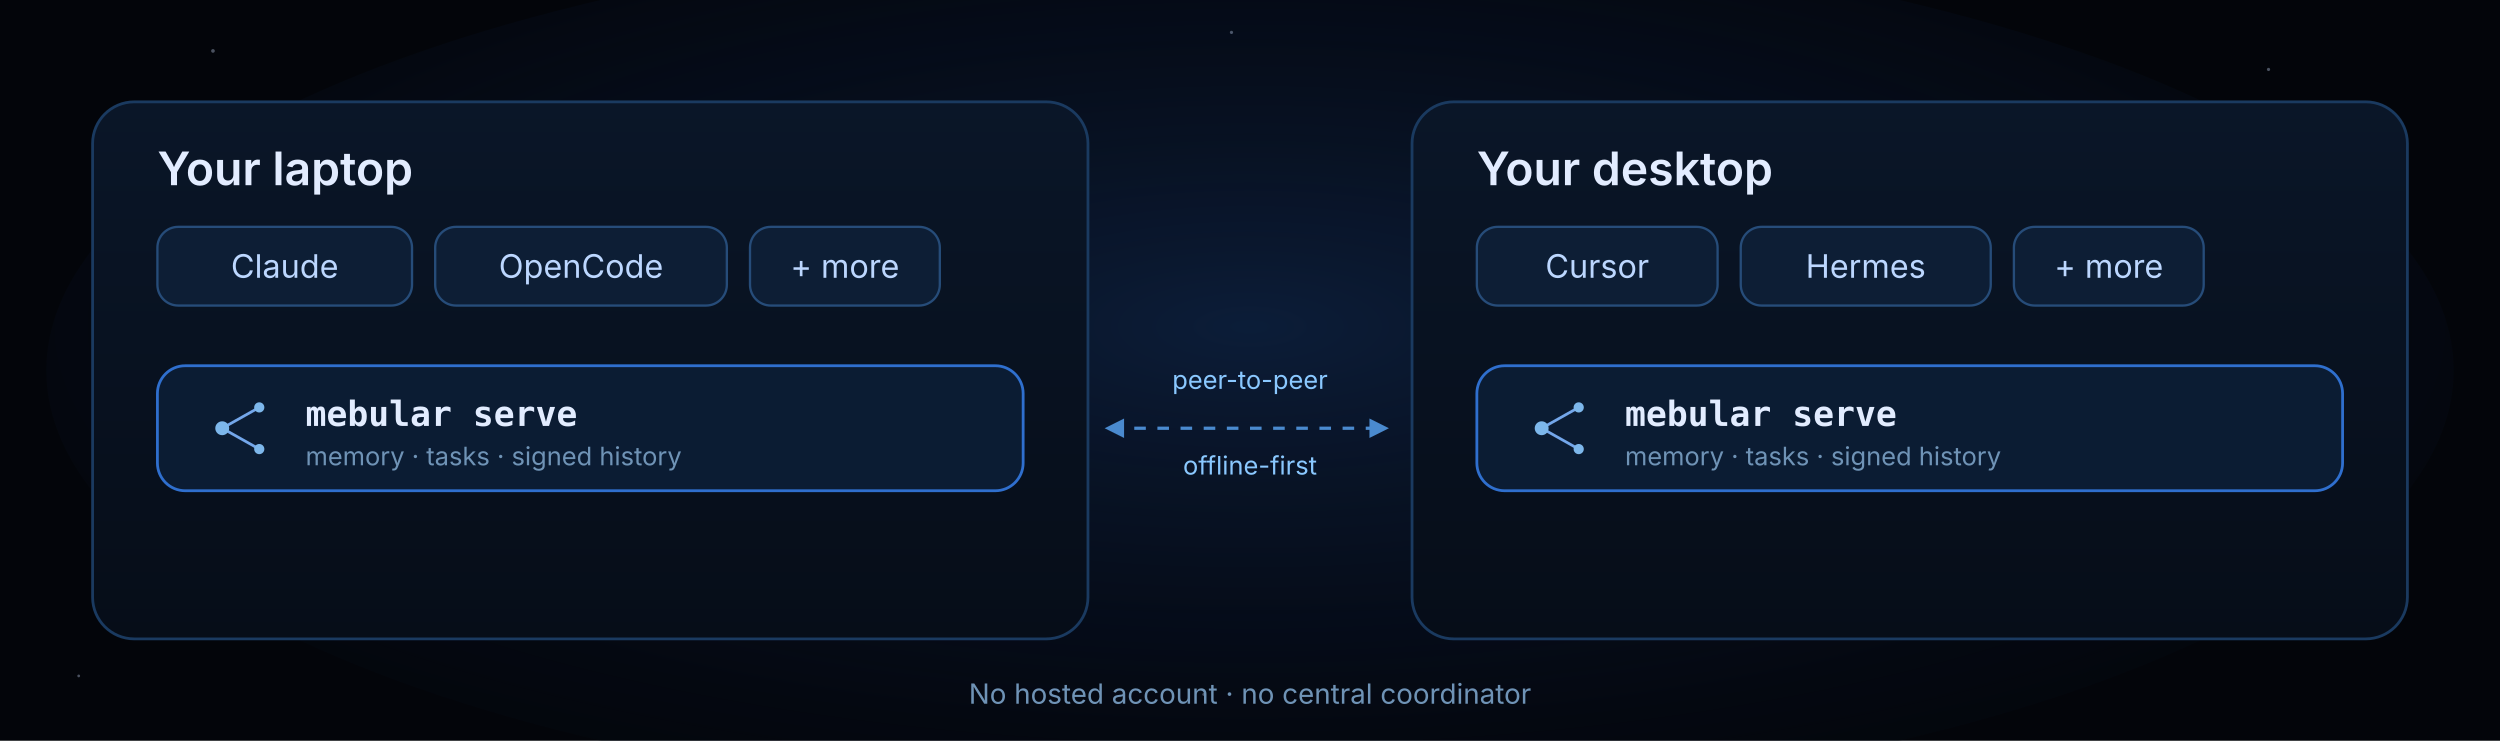
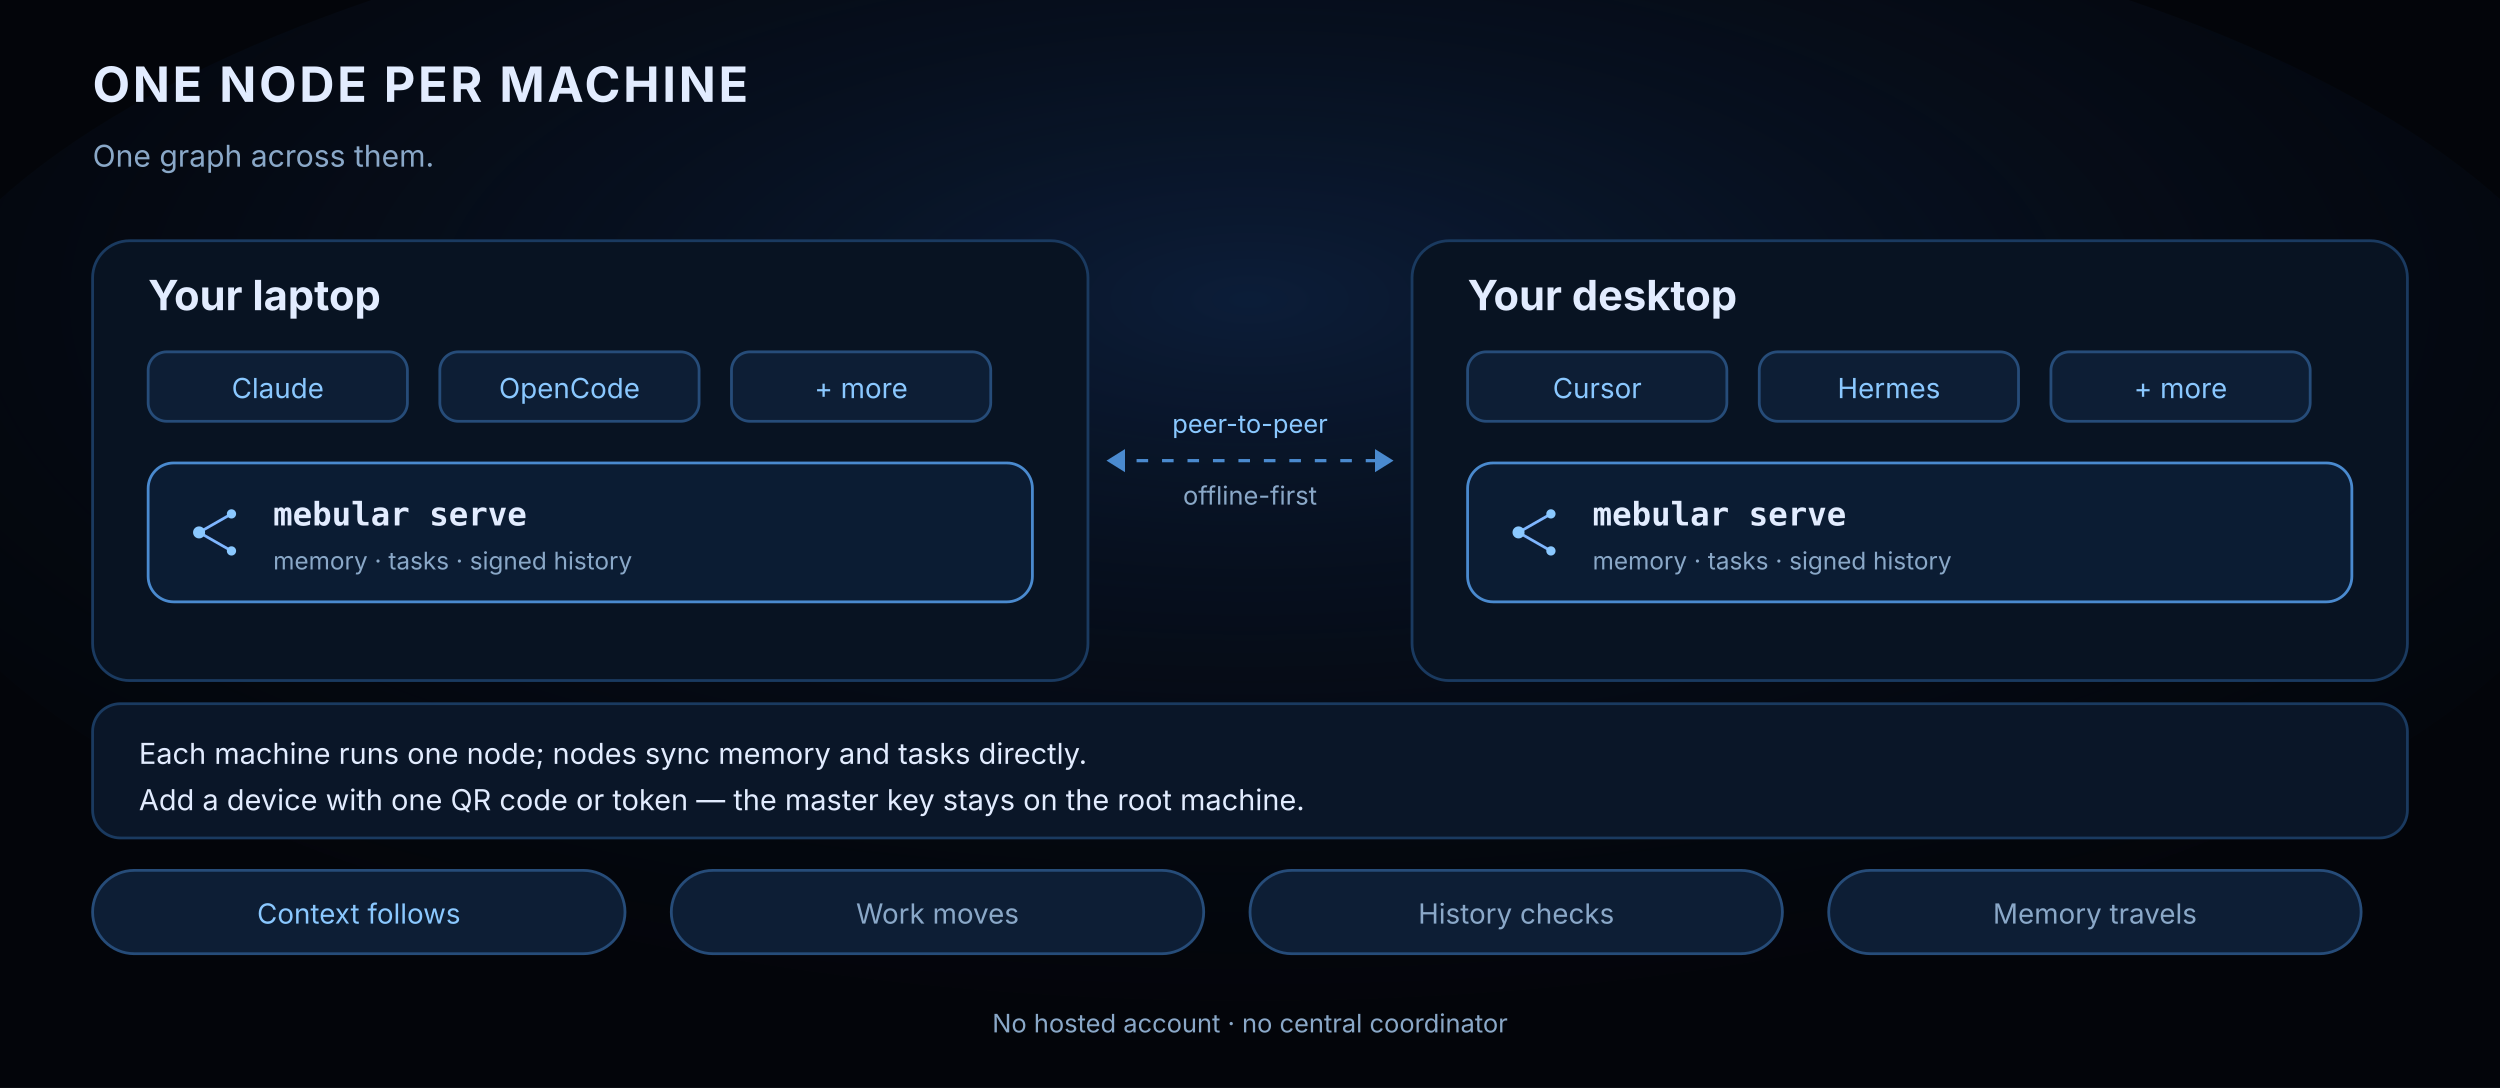
- <svg xmlns="http://www.w3.org/2000/svg" viewBox="0 0 1080 320" width="1080" height="320" role="img" aria-label="Two machines, each running a Mebular node, syncing one graph peer-to-peer for the AI assistants connected to them">
+ <svg xmlns="http://www.w3.org/2000/svg" width="1080" height="470" viewBox="0 0 1080 470" role="img" aria-label="ONE NODE PER MACHINE">
  <defs>
-     <radialGradient id="glow" cx="50%" cy="45%" r="70%">
+     <radialGradient id="glow" cx="50%" cy="38%" r="72%">
      <stop offset="0%" stop-color="#0d2140" stop-opacity="0.85" />
-       <stop offset="55%" stop-color="#071022" stop-opacity="0.5" />
      <stop offset="100%" stop-color="#03050a" stop-opacity="0" />
    </radialGradient>
-     <linearGradient id="card" x1="0%" y1="0%" x2="0%" y2="100%">
-       <stop offset="0%" stop-color="#0a1628" />
-       <stop offset="100%" stop-color="#060d18" />
-     </linearGradient>
-     <marker id="arrow" markerWidth="8" markerHeight="8" refX="6" refY="3" orient="auto">
-       <path d="M0,0 L6,3 L0,6 z" fill="#4a8acf" />
-     </marker>
-     <marker id="arrowStart" markerWidth="8" markerHeight="8" refX="2" refY="3" orient="auto">
-       <path d="M6,0 L0,3 L6,6 z" fill="#4a8acf" />
-     </marker>
-     <style>
-       .h{font-family:'SF Pro Display','Segoe UI',ui-sans-serif,system-ui,sans-serif;font-size:20px;font-weight:600;fill:#e2ecff}
-       .chip{font-family:'SF Pro Text','Segoe UI',ui-sans-serif,system-ui,sans-serif;font-size:14px;fill:#bcd7ff}
-       .node{font-family:'SF Mono','Cascadia Code','Source Code Pro',Consolas,monospace;font-size:15px;font-weight:600;fill:#e2ecff}
-       .sub{font-family:'SF Pro Text','Segoe UI',ui-sans-serif,system-ui,sans-serif;font-size:11px;fill:#6f93b6}
-       .sync{font-family:'SF Pro Text','Segoe UI',ui-sans-serif,system-ui,sans-serif;font-size:11px;fill:#8ac8ff}
-       .foot{font-family:'SF Pro Text','Segoe UI',ui-sans-serif,system-ui,sans-serif;font-size:12px;fill:#6f93b6}
-     </style>
  </defs>
-   <rect width="1080" height="320" fill="#03050a" />
-   <ellipse cx="540" cy="160" rx="520" ry="190" fill="url(#glow)" />
-   <g fill="#cfe0ff" opacity="0.35">
-     <circle cx="92" cy="22" r="0.8" />
-     <circle cx="980" cy="30" r="0.7" />
-     <circle cx="1012" cy="270" r="0.9" />
-     <circle cx="34" cy="292" r="0.6" />
-     <circle cx="532" cy="14" r="0.7" />
-     <circle cx="520" cy="300" r="0.6" />
-   </g>
-   <rect x="40" y="44" width="430" height="232" rx="18" fill="url(#card)" stroke="#1a3a60" stroke-width="1.2" />
-   <rect x="610" y="44" width="430" height="232" rx="18" fill="url(#card)" stroke="#1a3a60" stroke-width="1.2" />
-   <text class="h" x="68" y="80">Your laptop</text>
-   <text class="h" x="638" y="80">Your desktop</text>
-   <rect x="68" y="98" width="110" height="34" rx="9" fill="#0d1e35" stroke="#264c79" />
-   <text class="chip" x="123" y="120" text-anchor="middle">Claude</text>
-   <rect x="188" y="98" width="126" height="34" rx="9" fill="#0d1e35" stroke="#264c79" />
-   <text class="chip" x="251" y="120" text-anchor="middle">OpenCode</text>
-   <rect x="324" y="98" width="82" height="34" rx="9" fill="#0d1e35" stroke="#264c79" />
-   <text class="chip" x="365" y="120" text-anchor="middle">+ more</text>
-   <rect x="638" y="98" width="104" height="34" rx="9" fill="#0d1e35" stroke="#264c79" />
-   <text class="chip" x="690" y="120" text-anchor="middle">Cursor</text>
-   <rect x="752" y="98" width="108" height="34" rx="9" fill="#0d1e35" stroke="#264c79" />
-   <text class="chip" x="806" y="120" text-anchor="middle">Hermes</text>
-   <rect x="870" y="98" width="82" height="34" rx="9" fill="#0d1e35" stroke="#264c79" />
-   <text class="chip" x="911" y="120" text-anchor="middle">+ more</text>
-   <rect x="68" y="158" width="374" height="54" rx="12" fill="#0b1c33" stroke="#2f6fce" stroke-width="1.2" />
-   <g stroke="#7fb6ff" stroke-width="1.2" fill="none" opacity="0.9">
-     <path d="M96 185 L112 176 M96 185 L112 194" />
-     <circle cx="96" cy="185" r="3" fill="#8ac8ff" stroke="none" />
-     <circle cx="112" cy="176" r="2.2" fill="#8ac8ff" stroke="none" />
-     <circle cx="112" cy="194" r="2.2" fill="#8ac8ff" stroke="none" />
-   </g>
-   <text class="node" x="132" y="184">mebular serve</text>
-   <text class="sub" x="132" y="201">memory · tasks · signed history</text>
-   <rect x="638" y="158" width="374" height="54" rx="12" fill="#0b1c33" stroke="#2f6fce" stroke-width="1.2" />
-   <g stroke="#7fb6ff" stroke-width="1.2" fill="none" opacity="0.9">
-     <path d="M666 185 L682 176 M666 185 L682 194" />
-     <circle cx="666" cy="185" r="3" fill="#8ac8ff" stroke="none" />
-     <circle cx="682" cy="176" r="2.2" fill="#8ac8ff" stroke="none" />
-     <circle cx="682" cy="194" r="2.2" fill="#8ac8ff" stroke="none" />
-   </g>
-   <text class="node" x="702" y="184">mebular serve</text>
-   <text class="sub" x="702" y="201">memory · tasks · signed history</text>
-   <line x1="480" y1="185" x2="600" y2="185" stroke="#4a8acf" stroke-width="1.4" stroke-dasharray="5 5" marker-start="url(#arrowStart)" marker-end="url(#arrow)" />
-   <text class="sync" x="540" y="168" text-anchor="middle">peer-to-peer</text>
-   <text class="sync" x="540" y="205" text-anchor="middle">offline-first</text>
-   <text class="foot" x="540" y="304" text-anchor="middle">No hosted account · no central coordinator</text>
+   <rect width="1080" height="470" fill="#03050a" />
+   <ellipse cx="540" cy="188" rx="594" ry="244.4" fill="url(#glow)" />
+   <text x="40" y="44" font-family="'SF Pro Display','Segoe UI',ui-sans-serif,system-ui,sans-serif" font-size="21" fill="#e2ecff" font-weight="700" letter-spacing="1.2">ONE NODE PER MACHINE</text>
+   <text x="40" y="72" font-family="'SF Pro Text','Segoe UI',ui-sans-serif,system-ui,sans-serif" font-size="13" fill="#8aa8c8">One graph across them.</text>
+   <rect x="40" y="104" width="430" height="190" rx="16" fill="#081322" stroke="#1a3a60" stroke-width="1.2" />
+   <text x="64" y="134" font-family="'SF Pro Text','Segoe UI',ui-sans-serif,system-ui,sans-serif" font-size="18" fill="#e2ecff" font-weight="700">Your laptop</text>
+   <rect x="64" y="152" width="112" height="30" rx="8" fill="#0d1e35" stroke="#264c79" stroke-width="1.2" />
+   <text x="120" y="172" font-family="'SF Pro Text','Segoe UI',ui-sans-serif,system-ui,sans-serif" font-size="12" fill="#8ac8ff" text-anchor="middle">Claude</text>
+   <rect x="190" y="152" width="112" height="30" rx="8" fill="#0d1e35" stroke="#264c79" stroke-width="1.2" />
+   <text x="246" y="172" font-family="'SF Pro Text','Segoe UI',ui-sans-serif,system-ui,sans-serif" font-size="12" fill="#8ac8ff" text-anchor="middle">OpenCode</text>
+   <rect x="316" y="152" width="112" height="30" rx="8" fill="#0d1e35" stroke="#264c79" stroke-width="1.2" />
+   <text x="372" y="172" font-family="'SF Pro Text','Segoe UI',ui-sans-serif,system-ui,sans-serif" font-size="12" fill="#8ac8ff" text-anchor="middle">+ more</text>
+   <rect x="64" y="200" width="382" height="60" rx="11" fill="#0b1c33" stroke="#4a8acf" stroke-width="1.2" />
+   <path d="M86,230 L100,222 M86,230 L100,238" stroke="#7fb6ff" stroke-width="1.2" fill="none" />
+   <circle cx="86" cy="230" r="2.6" fill="#8ac8ff" />
+   <circle cx="100" cy="222" r="2" fill="#8ac8ff" />
+   <circle cx="100" cy="238" r="2" fill="#8ac8ff" />
+   <text x="118" y="227" font-family="'SF Mono','Cascadia Code','Source Code Pro',Consolas,monospace" font-size="14" fill="#e2ecff" font-weight="700">mebular serve</text>
+   <text x="118" y="246" font-family="'SF Pro Text','Segoe UI',ui-sans-serif,system-ui,sans-serif" font-size="10.5" fill="#8aa8c8">memory · tasks · signed history</text>
+   <rect x="610" y="104" width="430" height="190" rx="16" fill="#081322" stroke="#1a3a60" stroke-width="1.2" />
+   <text x="634" y="134" font-family="'SF Pro Text','Segoe UI',ui-sans-serif,system-ui,sans-serif" font-size="18" fill="#e2ecff" font-weight="700">Your desktop</text>
+   <rect x="634" y="152" width="112" height="30" rx="8" fill="#0d1e35" stroke="#264c79" stroke-width="1.2" />
+   <text x="690" y="172" font-family="'SF Pro Text','Segoe UI',ui-sans-serif,system-ui,sans-serif" font-size="12" fill="#8ac8ff" text-anchor="middle">Cursor</text>
+   <rect x="760" y="152" width="112" height="30" rx="8" fill="#0d1e35" stroke="#264c79" stroke-width="1.2" />
+   <text x="816" y="172" font-family="'SF Pro Text','Segoe UI',ui-sans-serif,system-ui,sans-serif" font-size="12" fill="#8ac8ff" text-anchor="middle">Hermes</text>
+   <rect x="886" y="152" width="112" height="30" rx="8" fill="#0d1e35" stroke="#264c79" stroke-width="1.2" />
+   <text x="942" y="172" font-family="'SF Pro Text','Segoe UI',ui-sans-serif,system-ui,sans-serif" font-size="12" fill="#8ac8ff" text-anchor="middle">+ more</text>
+   <rect x="634" y="200" width="382" height="60" rx="11" fill="#0b1c33" stroke="#4a8acf" stroke-width="1.2" />
+   <path d="M656,230 L670,222 M656,230 L670,238" stroke="#7fb6ff" stroke-width="1.2" fill="none" />
+   <circle cx="656" cy="230" r="2.6" fill="#8ac8ff" />
+   <circle cx="670" cy="222" r="2" fill="#8ac8ff" />
+   <circle cx="670" cy="238" r="2" fill="#8ac8ff" />
+   <text x="688" y="227" font-family="'SF Mono','Cascadia Code','Source Code Pro',Consolas,monospace" font-size="14" fill="#e2ecff" font-weight="700">mebular serve</text>
+   <text x="688" y="246" font-family="'SF Pro Text','Segoe UI',ui-sans-serif,system-ui,sans-serif" font-size="10.5" fill="#8aa8c8">memory · tasks · signed history</text>
+   <path d="M480,199 H600" stroke="#4a8acf" stroke-width="1.4" stroke-dasharray="5 6" />
+   <path d="M594,194 L602,199 L594,204" fill="#4a8acf" />
+   <path d="M486,194 L478,199 L486,204" fill="#4a8acf" />
+   <text x="540" y="187" font-family="'SF Pro Text','Segoe UI',ui-sans-serif,system-ui,sans-serif" font-size="11" fill="#8ac8ff" text-anchor="middle">peer-to-peer</text>
+   <text x="540" y="218" font-family="'SF Pro Text','Segoe UI',ui-sans-serif,system-ui,sans-serif" font-size="11" fill="#8aa8c8" text-anchor="middle">offline-first</text>
+   <rect x="40" y="304" width="1000" height="58" rx="12" fill="#0a1628" stroke="#1a3a60" stroke-width="1.2" />
+   <text x="60" y="330" font-family="'SF Pro Text','Segoe UI',ui-sans-serif,system-ui,sans-serif" font-size="12.5" fill="#e2ecff">Each machine runs one node; nodes sync memory and tasks directly.</text>
+   <text x="60" y="350" font-family="'SF Pro Text','Segoe UI',ui-sans-serif,system-ui,sans-serif" font-size="12.5" fill="#e2ecff">Add a device with one QR code or token — the master key stays on the root machine.</text>
+   <rect x="40" y="376" width="230" height="36" rx="18" fill="#0d1e35" stroke="#264c79" stroke-width="1.2" />
+   <text x="155" y="399" font-family="'SF Pro Text','Segoe UI',ui-sans-serif,system-ui,sans-serif" font-size="12" fill="#8ac8ff" text-anchor="middle">Context follows</text>
+   <rect x="290" y="376" width="230" height="36" rx="18" fill="#0d1e35" stroke="#264c79" stroke-width="1.2" />
+   <text x="405" y="399" font-family="'SF Pro Text','Segoe UI',ui-sans-serif,system-ui,sans-serif" font-size="12" fill="#8aa8c8" text-anchor="middle">Work moves</text>
+   <rect x="540" y="376" width="230" height="36" rx="18" fill="#0d1e35" stroke="#264c79" stroke-width="1.2" />
+   <text x="655" y="399" font-family="'SF Pro Text','Segoe UI',ui-sans-serif,system-ui,sans-serif" font-size="12" fill="#8aa8c8" text-anchor="middle">History checks</text>
+   <rect x="790" y="376" width="230" height="36" rx="18" fill="#0d1e35" stroke="#264c79" stroke-width="1.2" />
+   <text x="905" y="399" font-family="'SF Pro Text','Segoe UI',ui-sans-serif,system-ui,sans-serif" font-size="12" fill="#8aa8c8" text-anchor="middle">Memory travels</text>
+   <text x="540" y="446" font-family="'SF Pro Text','Segoe UI',ui-sans-serif,system-ui,sans-serif" font-size="11" fill="#8aa8c8" text-anchor="middle">No hosted account · no central coordinator</text>
</svg>
